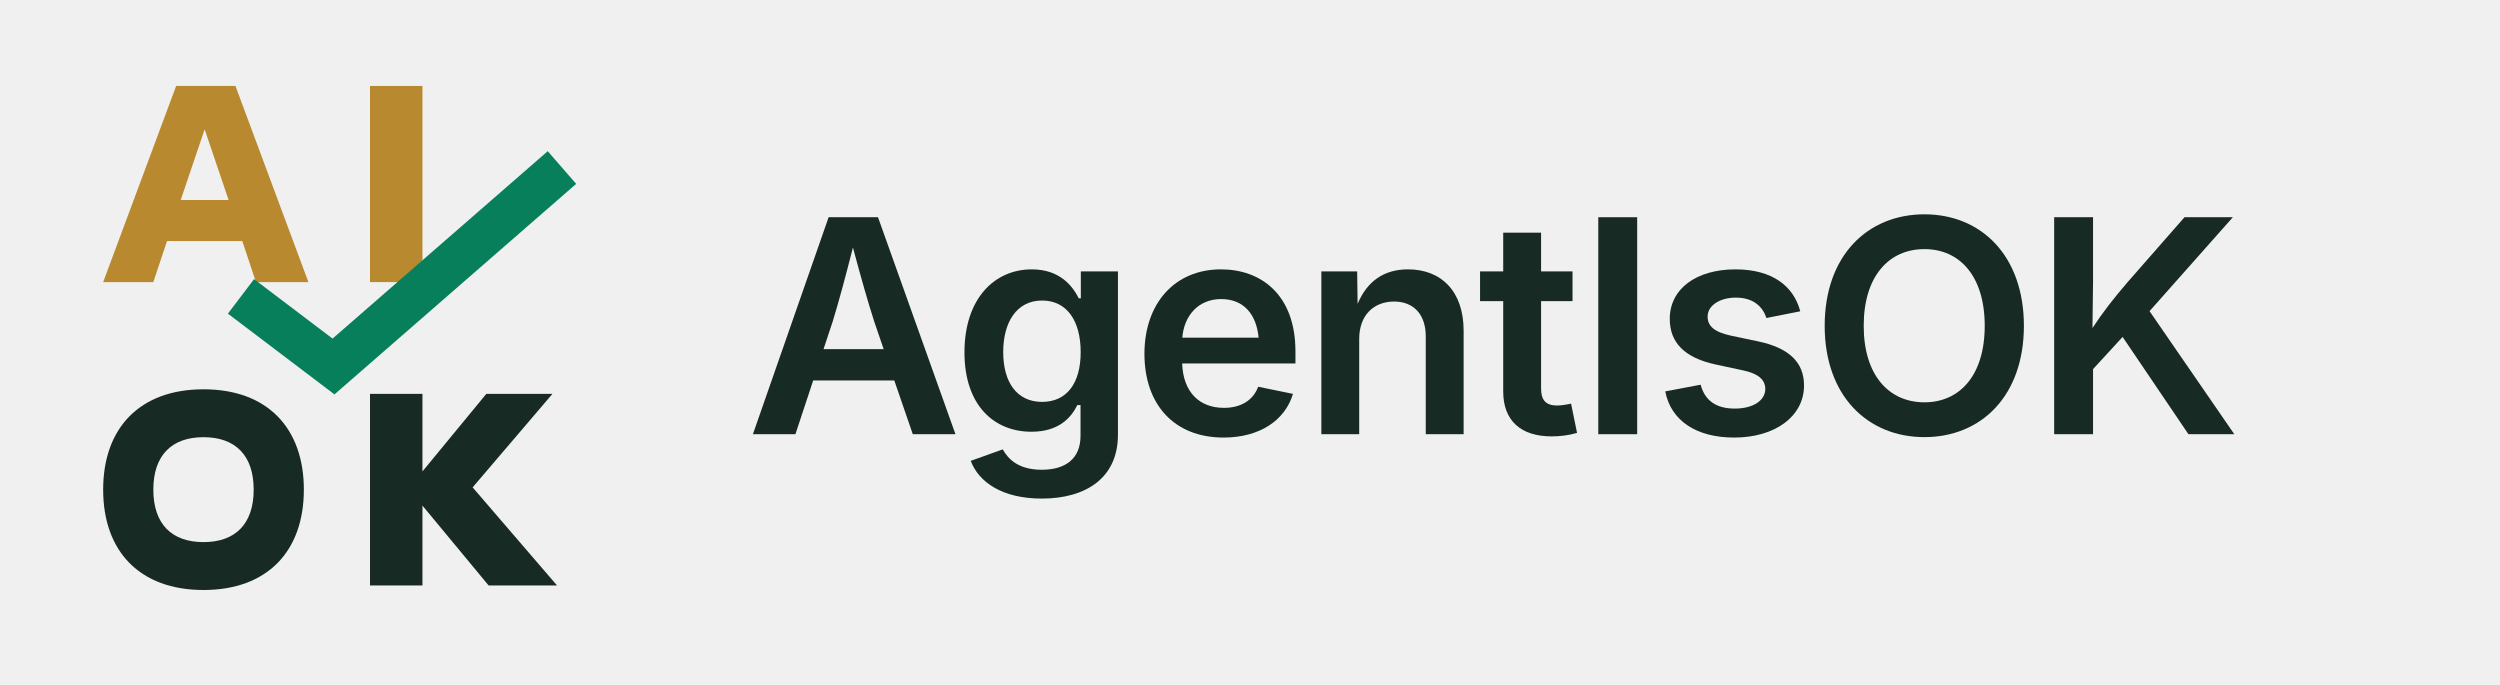
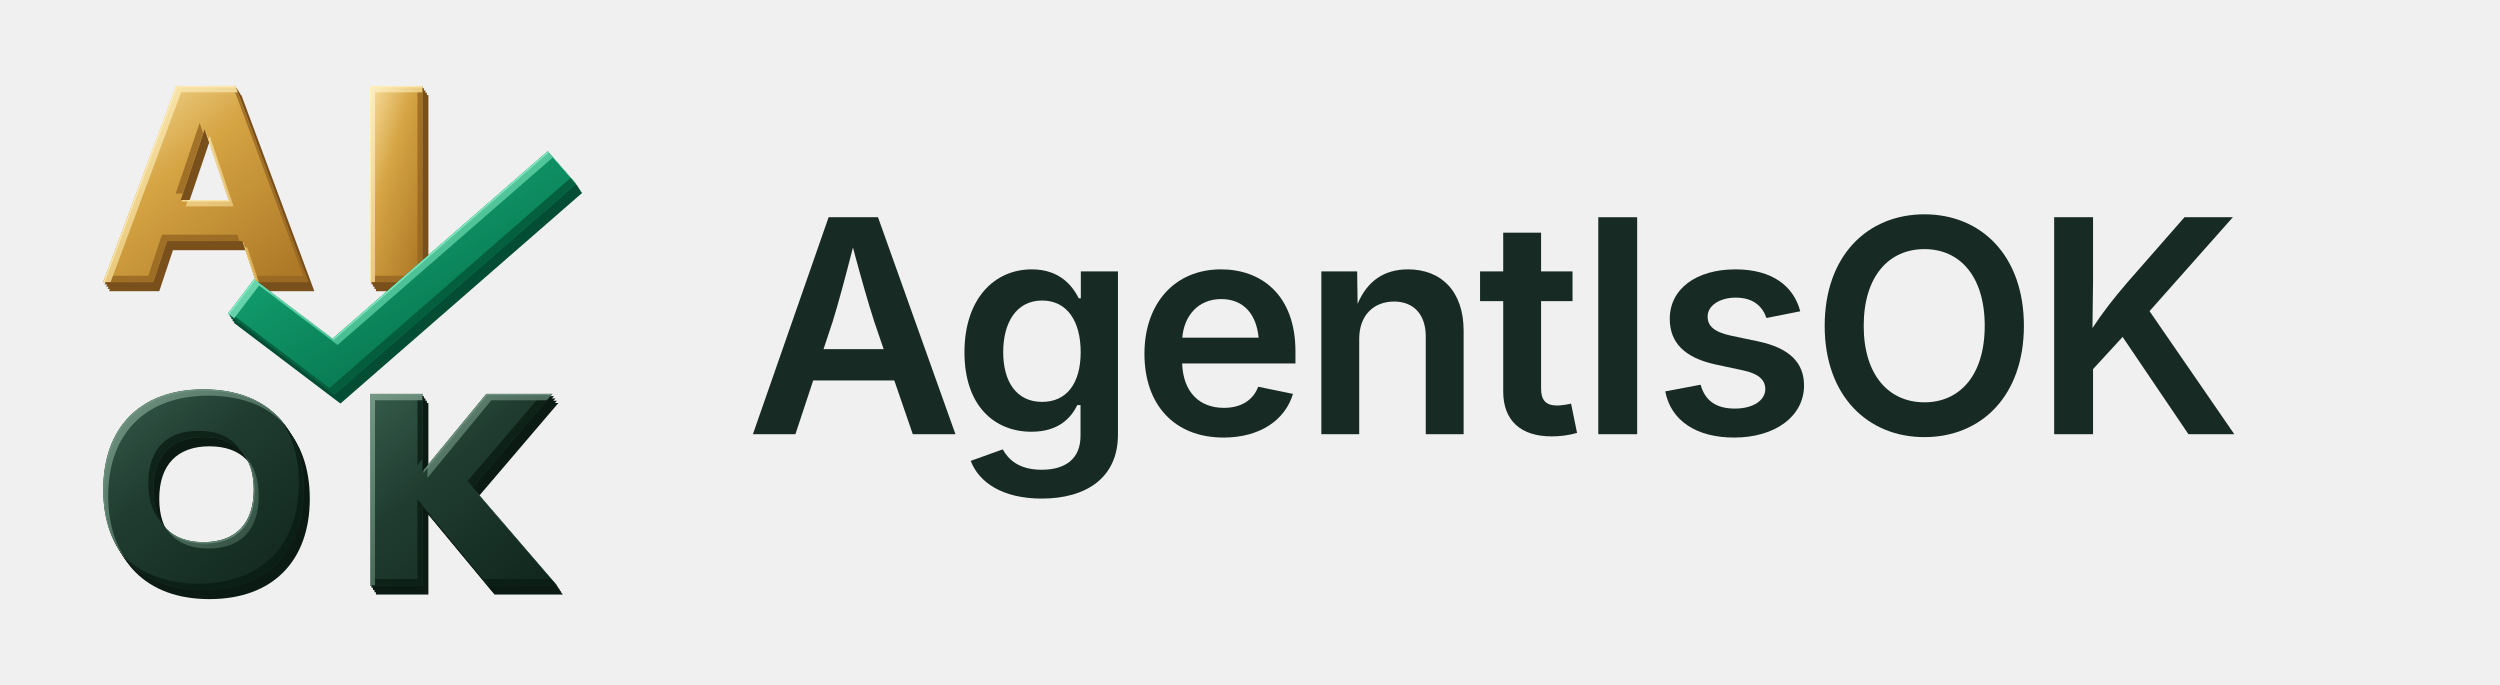
- <svg xmlns="http://www.w3.org/2000/svg" width="570" height="156" viewBox="0 0 570 156" role="img" aria-labelledby="title description" version="1.1" id="svg22">
-   <defs id="defs26" />
-   <g transform="matrix(0.52,0,0,0.52,10,4)" id="g18">
-     <g fill="#b8892e" id="g8">
-       <path fill-rule="evenodd" d="M 26,116 58,30 h 26 l 32,86 H 93 L 87,98 H 54 l -6,18 z M 60,80 H 81 L 70.5,49 Z" id="path4" />
-       <path d="m 143,30 h 23 v 86 h -23 z" id="path6" />
-     </g>
-     <g fill="#172b24" id="g14">
-       <path fill-rule="evenodd" d="m 70,163 c -28,0 -44,17 -44,44 0,27 16,44 44,44 28,0 44,-17 44,-44 0,-27 -16,-44 -44,-44 z m 0,21 c 14,0 22,8 22,23 0,15 -8,23 -22,23 -14,0 -22,-8 -22,-23 0,-15 8,-23 22,-23 z" id="path10" />
-       <path d="m 143,165 h 23 v 34 l 28,-34 h 29 l -35,41 37,43 h -30 l -29,-35 v 35 h -23 z" id="path12" />
-     </g>
-     <path d="m 94,128 33,25 93,-81" fill="none" stroke="#087f5b" stroke-width="19" stroke-linecap="square" stroke-linejoin="miter" id="path16" />
+ <svg xmlns="http://www.w3.org/2000/svg" width="570" height="156" viewBox="0 0 570 156" role="img" aria-labelledby="title description" version="1.1" id="svg206">
+   <defs id="defs210" />
+   <g transform="matrix(0.52,0,0,0.52,10,4)" id="g202">
+     <defs id="defs120">
+       <linearGradient id="relief-light-gold-face" x1="0" y1="0" x2="0.85" y2="1">
+         <stop offset="0" stop-color="#F9E0A0" id="stop4" />
+         <stop offset=".42" stop-color="#D5A443" id="stop6" />
+         <stop offset="1" stop-color="#AE7927" id="stop8" />
+       </linearGradient>
+       <linearGradient id="relief-light-gold-bevel" x1="0" y1="0" x2="1" y2="1">
+         <stop offset="0" stop-color="#FFF0BD" id="stop11" />
+         <stop offset="1" stop-color="#D5A443" id="stop13" />
+       </linearGradient>
+       <linearGradient id="relief-light-ink-face" x1="0" y1="0" x2="0.85" y2="1">
+         <stop offset="0" stop-color="#355B4B" id="stop16" />
+         <stop offset=".42" stop-color="#203C30" id="stop18" />
+         <stop offset="1" stop-color="#11281F" id="stop20" />
+       </linearGradient>
+       <linearGradient id="relief-light-ink-bevel" x1="0" y1="0" x2="1" y2="1">
+         <stop offset="0" stop-color="#749885" id="stop23" />
+         <stop offset="1" stop-color="#203C30" id="stop25" />
+       </linearGradient>
+       <linearGradient id="relief-light-green-face" x1="0" y1="0" x2="0.85" y2="1">
+         <stop offset="0" stop-color="#2AC292" id="stop28" />
+         <stop offset=".42" stop-color="#0F9567" id="stop30" />
+         <stop offset="1" stop-color="#056443" id="stop32" />
+       </linearGradient>
+       <linearGradient id="relief-light-green-bevel" x1="0" y1="0" x2="1" y2="1">
+         <stop offset="0" stop-color="#91F1CB" id="stop35" />
+         <stop offset="1" stop-color="#0F9567" id="stop37" />
+       </linearGradient>
+       <path id="relief-light-a" fill-rule="evenodd" d="M 26,116 58,30 h 26 l 32,86 H 93 L 87,98 H 54 l -6,18 z M 60,80 H 81 L 70.5,49 Z" />
+       <mask id="relief-light-a-lit" maskUnits="userSpaceOnUse" x="0" y="0" width="256" height="280">
+         <use href="#relief-light-a" fill="#ffffff" id="use41" />
+         <use href="#relief-light-a" fill="#000000" transform="translate(2.2,2.8)" id="use43" />
+       </mask>
+       <mask id="relief-light-a-shade" maskUnits="userSpaceOnUse" x="0" y="0" width="256" height="280">
+         <use href="#relief-light-a" fill="#ffffff" id="use46" />
+         <use href="#relief-light-a" fill="#000000" transform="translate(-2.2,-2.8)" id="use48" />
+       </mask>
+       <mask id="relief-light-a-rim" maskUnits="userSpaceOnUse" x="0" y="0" width="256" height="280">
+         <use href="#relief-light-a" fill="#ffffff" id="use51" />
+         <use href="#relief-light-a" fill="#000000" transform="translate(0.45,0.6)" id="use53" />
+       </mask>
+       <path id="relief-light-i" fill-rule="evenodd" d="m 143,30 h 23 v 86 h -23 z" />
+       <mask id="relief-light-i-lit" maskUnits="userSpaceOnUse" x="0" y="0" width="256" height="280">
+         <use href="#relief-light-i" fill="#ffffff" id="use57" />
+         <use href="#relief-light-i" fill="#000000" transform="translate(2.2,2.8)" id="use59" />
+       </mask>
+       <mask id="relief-light-i-shade" maskUnits="userSpaceOnUse" x="0" y="0" width="256" height="280">
+         <use href="#relief-light-i" fill="#ffffff" id="use62" />
+         <use href="#relief-light-i" fill="#000000" transform="translate(-2.2,-2.8)" id="use64" />
+       </mask>
+       <mask id="relief-light-i-rim" maskUnits="userSpaceOnUse" x="0" y="0" width="256" height="280">
+         <use href="#relief-light-i" fill="#ffffff" id="use67" />
+         <use href="#relief-light-i" fill="#000000" transform="translate(0.45,0.6)" id="use69" />
+       </mask>
+       <path id="relief-light-o" fill-rule="evenodd" d="m 70,163 c -28,0 -44,17 -44,44 0,27 16,44 44,44 28,0 44,-17 44,-44 0,-27 -16,-44 -44,-44 z m 0,21 c 14,0 22,8 22,23 0,15 -8,23 -22,23 -14,0 -22,-8 -22,-23 0,-15 8,-23 22,-23 z" />
+       <mask id="relief-light-o-lit" maskUnits="userSpaceOnUse" x="0" y="0" width="256" height="280">
+         <use href="#relief-light-o" fill="#ffffff" id="use73" />
+         <use href="#relief-light-o" fill="#000000" transform="translate(2.2,2.8)" id="use75" />
+       </mask>
+       <mask id="relief-light-o-shade" maskUnits="userSpaceOnUse" x="0" y="0" width="256" height="280">
+         <use href="#relief-light-o" fill="#ffffff" id="use78" />
+         <use href="#relief-light-o" fill="#000000" transform="translate(-2.2,-2.8)" id="use80" />
+       </mask>
+       <mask id="relief-light-o-rim" maskUnits="userSpaceOnUse" x="0" y="0" width="256" height="280">
+         <use href="#relief-light-o" fill="#ffffff" id="use83" />
+         <use href="#relief-light-o" fill="#000000" transform="translate(0.45,0.6)" id="use85" />
+       </mask>
+       <path id="relief-light-k" fill-rule="evenodd" d="m 143,165 h 23 v 34 l 28,-34 h 29 l -35,41 37,43 h -30 l -29,-35 v 35 h -23 z" />
+       <mask id="relief-light-k-lit" maskUnits="userSpaceOnUse" x="0" y="0" width="256" height="280">
+         <use href="#relief-light-k" fill="#ffffff" id="use89" />
+         <use href="#relief-light-k" fill="#000000" transform="translate(2.2,2.8)" id="use91" />
+       </mask>
+       <mask id="relief-light-k-shade" maskUnits="userSpaceOnUse" x="0" y="0" width="256" height="280">
+         <use href="#relief-light-k" fill="#ffffff" id="use94" />
+         <use href="#relief-light-k" fill="#000000" transform="translate(-2.2,-2.8)" id="use96" />
+       </mask>
+       <mask id="relief-light-k-rim" maskUnits="userSpaceOnUse" x="0" y="0" width="256" height="280">
+         <use href="#relief-light-k" fill="#ffffff" id="use99" />
+         <use href="#relief-light-k" fill="#000000" transform="translate(0.45,0.6)" id="use101" />
+       </mask>
+       <path id="relief-light-check" fill-rule="evenodd" d="M 92.161,114.693 126.567,140.758 220.92,58.579 233.401,72.901 127.433,165.242 80.68,129.83 Z" />
+       <mask id="relief-light-check-lit" maskUnits="userSpaceOnUse" x="0" y="0" width="256" height="280">
+         <use href="#relief-light-check" fill="#ffffff" id="use105" />
+         <use href="#relief-light-check" fill="#000000" transform="translate(2.2,2.8)" id="use107" />
+       </mask>
+       <mask id="relief-light-check-shade" maskUnits="userSpaceOnUse" x="0" y="0" width="256" height="280">
+         <use href="#relief-light-check" fill="#ffffff" id="use110" />
+         <use href="#relief-light-check" fill="#000000" transform="translate(-2.2,-2.8)" id="use112" />
+       </mask>
+       <mask id="relief-light-check-rim" maskUnits="userSpaceOnUse" x="0" y="0" width="256" height="280">
+         <use href="#relief-light-check" fill="#ffffff" id="use115" />
+         <use href="#relief-light-check" fill="#000000" transform="translate(0.45,0.6)" id="use117" />
+       </mask>
+     </defs>
+     <use href="#relief-light-a" fill="#79501b" transform="translate(2.6,4)" id="use122" />
+     <use href="#relief-light-a" fill="#79501b" transform="translate(1.95,3)" id="use124" />
+     <use href="#relief-light-a" fill="#79501b" transform="translate(1.3,2)" id="use126" />
+     <use href="#relief-light-a" fill="#79501b" transform="translate(0.65,1)" id="use128" />
+     <use href="#relief-light-a" fill="url(#relief-light-gold-face)" id="use130" />
+     <use href="#relief-light-a" fill="#956522" opacity="0.8" mask="url(#relief-light-a-shade)" id="use132" />
+     <use href="#relief-light-a" fill="url(#relief-light-gold-bevel)" mask="url(#relief-light-a-lit)" id="use134" />
+     <use href="#relief-light-a" fill="#fff0bd" opacity="0.75" mask="url(#relief-light-a-rim)" id="use136" />
+     <use href="#relief-light-i" fill="#79501b" transform="translate(2.6,4)" id="use138" />
+     <use href="#relief-light-i" fill="#79501b" transform="translate(1.95,3)" id="use140" />
+     <use href="#relief-light-i" fill="#79501b" transform="translate(1.3,2)" id="use142" />
+     <use href="#relief-light-i" fill="#79501b" transform="translate(0.65,1)" id="use144" />
+     <use href="#relief-light-i" fill="url(#relief-light-gold-face)" id="use146" />
+     <use href="#relief-light-i" fill="#956522" opacity="0.8" mask="url(#relief-light-i-shade)" id="use148" />
+     <use href="#relief-light-i" fill="url(#relief-light-gold-bevel)" mask="url(#relief-light-i-lit)" id="use150" />
+     <use href="#relief-light-i" fill="#fff0bd" opacity="0.75" mask="url(#relief-light-i-rim)" id="use152" />
+     <use href="#relief-light-o" fill="#0b1b14" transform="translate(2.6,4)" id="use154" />
+     <use href="#relief-light-o" fill="#0b1b14" transform="translate(1.95,3)" id="use156" />
+     <use href="#relief-light-o" fill="#0b1b14" transform="translate(1.3,2)" id="use158" />
+     <use href="#relief-light-o" fill="#0b1b14" transform="translate(0.65,1)" id="use160" />
+     <use href="#relief-light-o" fill="url(#relief-light-ink-face)" id="use162" />
+     <use href="#relief-light-o" fill="#0a1b13" opacity="0.8" mask="url(#relief-light-o-shade)" id="use164" />
+     <use href="#relief-light-o" fill="url(#relief-light-ink-bevel)" mask="url(#relief-light-o-lit)" id="use166" />
+     <use href="#relief-light-o" fill="#749885" opacity="0.75" mask="url(#relief-light-o-rim)" id="use168" />
+     <use href="#relief-light-k" fill="#0b1b14" transform="translate(2.6,4)" id="use170" />
+     <use href="#relief-light-k" fill="#0b1b14" transform="translate(1.95,3)" id="use172" />
+     <use href="#relief-light-k" fill="#0b1b14" transform="translate(1.3,2)" id="use174" />
+     <use href="#relief-light-k" fill="#0b1b14" transform="translate(0.65,1)" id="use176" />
+     <use href="#relief-light-k" fill="url(#relief-light-ink-face)" id="use178" />
+     <use href="#relief-light-k" fill="#0a1b13" opacity="0.8" mask="url(#relief-light-k-shade)" id="use180" />
+     <use href="#relief-light-k" fill="url(#relief-light-ink-bevel)" mask="url(#relief-light-k-lit)" id="use182" />
+     <use href="#relief-light-k" fill="#749885" opacity="0.75" mask="url(#relief-light-k-rim)" id="use184" />
+     <use href="#relief-light-check" fill="#034d34" transform="translate(2.6,4)" id="use186" />
+     <use href="#relief-light-check" fill="#034d34" transform="translate(1.95,3)" id="use188" />
+     <use href="#relief-light-check" fill="#034d34" transform="translate(1.3,2)" id="use190" />
+     <use href="#relief-light-check" fill="#034d34" transform="translate(0.65,1)" id="use192" />
+     <use href="#relief-light-check" fill="url(#relief-light-green-face)" id="use194" />
+     <use href="#relief-light-check" fill="#035637" opacity="0.8" mask="url(#relief-light-check-shade)" id="use196" />
+     <use href="#relief-light-check" fill="url(#relief-light-green-bevel)" mask="url(#relief-light-check-lit)" id="use198" />
+     <use href="#relief-light-check" fill="#91f1cb" opacity="0.75" mask="url(#relief-light-check-rim)" id="use200" />
  </g>
-   <g aria-label="AgentIsOK" id="text20" style="font-weight:600;font-size:68px;font-family:Inter;letter-spacing:-1.5;fill:#172b24">
-     <path d="m 171.66,99 h 9.695 l 4.051,-12.252 h 18.494 L 208.117,99 h 9.729 L 200.182,49.527 h -11.256 z m 16.104,-19.391 2.092,-6.309 c 1.361,-4.416 2.855,-9.961 4.615,-16.867 1.826,6.84 3.387,12.318 4.848,16.867 l 2.158,6.309 z" id="path28" />
-     <path d="m 237.529,113.676 c 9.994,0 17.365,-4.648 17.365,-14.576 V 61.879 h -8.467 v 6.143 h -0.465 c -1.328,-2.623 -4.15,-6.607 -10.725,-6.607 -8.566,0 -15.34,6.74 -15.34,18.926 0,12.086 6.74,18.096 15.273,18.096 6.408,0 9.131,-3.387 10.459,-6.076 h 0.73 v 7.006 c 0,5.312 -3.52,7.736 -8.865,7.736 -5.412,0 -7.703,-2.557 -8.865,-4.648 l -7.305,2.623 c 1.859,4.914 7.271,8.6 16.203,8.6 z m 0.066,-22.047 c -5.777,0 -8.865,-4.516 -8.865,-11.355 0,-6.74 3.021,-11.754 8.865,-11.754 5.711,0 8.799,4.715 8.799,11.754 0,7.105 -3.154,11.355 -8.799,11.355 z" id="path30" />
-     <path d="m 278.961,99.764 c 8.268,0 14.045,-3.951 15.838,-9.961 l -7.936,-1.627 c -1.162,3.154 -4.018,4.814 -7.803,4.814 -5.545,0 -9.297,-3.52 -9.529,-10.127 h 25.832 v -2.723 c 0,-13.016 -7.902,-18.727 -16.967,-18.727 -10.625,0 -17.465,7.836 -17.465,19.258 0,11.621 6.84,19.092 18.029,19.092 z m -9.396,-22.777 c 0.398,-4.947 3.586,-8.799 8.865,-8.799 5.146,0 8.035,3.486 8.533,8.799 z" id="path32" />
-     <path d="m 309.9,77.252 c 0,-5.379 3.32,-8.5 7.936,-8.5 4.516,0 7.238,2.988 7.238,7.969 V 99 h 8.633 V 75.393 c 0,-8.932 -5.047,-13.979 -12.684,-13.979 -5.445,0 -9.297,2.656 -11.488,7.869 l -0.1,-7.404 h -8.168 V 99 h 8.633 z" id="path34" />
-     <path d="m 358.537,61.879 h -7.172 v -8.832 h -8.633 v 8.832 h -5.279 v 6.773 h 5.279 v 20.619 c 0,6.574 3.951,10.227 11.057,10.227 1.826,0 3.885,-0.232 5.777,-0.797 l -1.361,-6.674 c -0.83,0.199 -2.357,0.432 -3.154,0.432 -2.623,0 -3.686,-1.229 -3.686,-3.918 V 68.652 h 7.172 z" id="path36" />
-     <path d="M 373.273,49.527 H 364.408 V 99 h 8.865 z" id="path38" />
-     <path d="m 395.381,99.764 c 9.363,0 15.938,-4.848 15.938,-11.887 0,-5.213 -3.354,-8.533 -10.393,-10.027 l -6.309,-1.328 c -3.785,-0.83 -5.279,-2.191 -5.279,-4.35 0,-2.523 2.789,-4.316 6.441,-4.316 3.984,0 6.109,2.059 6.973,4.648 l 7.703,-1.527 c -1.494,-5.744 -6.375,-9.562 -14.775,-9.562 -8.898,0 -14.975,4.416 -14.975,11.289 0,5.445 3.42,8.865 10.426,10.393 l 6.342,1.361 c 3.387,0.73 5.014,2.092 5.014,4.25 0,2.523 -2.689,4.449 -6.939,4.449 -4.217,0 -6.807,-1.76 -7.803,-5.445 l -8.068,1.527 c 1.295,6.74 7.172,10.525 15.705,10.525 z" id="path40" />
-     <path d="m 438.771,99.664 c 12.949,0 22.678,-9.396 22.678,-25.367 0,-16.004 -9.729,-25.434 -22.678,-25.434 -12.982,0 -22.744,9.43 -22.744,25.434 0,15.938 9.762,25.367 22.744,25.367 z m 0,-7.936 c -8.102,0 -13.846,-6.176 -13.846,-17.432 0,-11.322 5.744,-17.498 13.846,-17.498 8.035,0 13.746,6.143 13.746,17.498 0,11.289 -5.711,17.432 -13.746,17.432 z" id="path42" />
-     <path d="m 468.35,99 h 8.865 V 84.158 L 483.955,76.82 498.963,99 h 10.459 L 490.098,70.943 509.09,49.527 h -11.023 l -12.982,14.809 c -3.254,3.785 -5.678,6.906 -8.002,10.459 l 0.133,-10.592 V 49.527 h -8.865 z" id="path44" />
+   <g aria-label="AgentIsOK" id="text204" style="font-weight:600;font-size:68px;font-family:Inter;letter-spacing:-1.5;fill:#172b24">
+     <path d="m 171.66,99 h 9.695 l 4.051,-12.252 h 18.494 L 208.117,99 h 9.729 L 200.182,49.527 h -11.256 z m 16.104,-19.391 2.092,-6.309 c 1.361,-4.416 2.855,-9.961 4.615,-16.867 1.826,6.84 3.387,12.318 4.848,16.867 l 2.158,6.309 z" id="path212" />
+     <path d="m 237.529,113.676 c 9.994,0 17.365,-4.648 17.365,-14.576 V 61.879 h -8.467 v 6.143 h -0.465 c -1.328,-2.623 -4.15,-6.607 -10.725,-6.607 -8.566,0 -15.34,6.74 -15.34,18.926 0,12.086 6.74,18.096 15.273,18.096 6.408,0 9.131,-3.387 10.459,-6.076 h 0.73 v 7.006 c 0,5.312 -3.52,7.736 -8.865,7.736 -5.412,0 -7.703,-2.557 -8.865,-4.648 l -7.305,2.623 c 1.859,4.914 7.271,8.6 16.203,8.6 z m 0.066,-22.047 c -5.777,0 -8.865,-4.516 -8.865,-11.355 0,-6.74 3.021,-11.754 8.865,-11.754 5.711,0 8.799,4.715 8.799,11.754 0,7.105 -3.154,11.355 -8.799,11.355 z" id="path214" />
+     <path d="m 278.961,99.764 c 8.268,0 14.045,-3.951 15.838,-9.961 l -7.936,-1.627 c -1.162,3.154 -4.018,4.814 -7.803,4.814 -5.545,0 -9.297,-3.52 -9.529,-10.127 h 25.832 v -2.723 c 0,-13.016 -7.902,-18.727 -16.967,-18.727 -10.625,0 -17.465,7.836 -17.465,19.258 0,11.621 6.84,19.092 18.029,19.092 z m -9.396,-22.777 c 0.398,-4.947 3.586,-8.799 8.865,-8.799 5.146,0 8.035,3.486 8.533,8.799 z" id="path216" />
+     <path d="m 309.9,77.252 c 0,-5.379 3.32,-8.5 7.936,-8.5 4.516,0 7.238,2.988 7.238,7.969 V 99 h 8.633 V 75.393 c 0,-8.932 -5.047,-13.979 -12.684,-13.979 -5.445,0 -9.297,2.656 -11.488,7.869 l -0.1,-7.404 h -8.168 V 99 h 8.633 z" id="path218" />
+     <path d="m 358.537,61.879 h -7.172 v -8.832 h -8.633 v 8.832 h -5.279 v 6.773 h 5.279 v 20.619 c 0,6.574 3.951,10.227 11.057,10.227 1.826,0 3.885,-0.232 5.777,-0.797 l -1.361,-6.674 c -0.83,0.199 -2.357,0.432 -3.154,0.432 -2.623,0 -3.686,-1.229 -3.686,-3.918 V 68.652 h 7.172 z" id="path220" />
+     <path d="M 373.273,49.527 H 364.408 V 99 h 8.865 z" id="path222" />
+     <path d="m 395.381,99.764 c 9.363,0 15.938,-4.848 15.938,-11.887 0,-5.213 -3.354,-8.533 -10.393,-10.027 l -6.309,-1.328 c -3.785,-0.83 -5.279,-2.191 -5.279,-4.35 0,-2.523 2.789,-4.316 6.441,-4.316 3.984,0 6.109,2.059 6.973,4.648 l 7.703,-1.527 c -1.494,-5.744 -6.375,-9.562 -14.775,-9.562 -8.898,0 -14.975,4.416 -14.975,11.289 0,5.445 3.42,8.865 10.426,10.393 l 6.342,1.361 c 3.387,0.73 5.014,2.092 5.014,4.25 0,2.523 -2.689,4.449 -6.939,4.449 -4.217,0 -6.807,-1.76 -7.803,-5.445 l -8.068,1.527 c 1.295,6.74 7.172,10.525 15.705,10.525 z" id="path224" />
+     <path d="m 438.771,99.664 c 12.949,0 22.678,-9.396 22.678,-25.367 0,-16.004 -9.729,-25.434 -22.678,-25.434 -12.982,0 -22.744,9.43 -22.744,25.434 0,15.938 9.762,25.367 22.744,25.367 z m 0,-7.936 c -8.102,0 -13.846,-6.176 -13.846,-17.432 0,-11.322 5.744,-17.498 13.846,-17.498 8.035,0 13.746,6.143 13.746,17.498 0,11.289 -5.711,17.432 -13.746,17.432 z" id="path226" />
+     <path d="m 468.35,99 h 8.865 V 84.158 L 483.955,76.82 498.963,99 h 10.459 L 490.098,70.943 509.09,49.527 h -11.023 l -12.982,14.809 c -3.254,3.785 -5.678,6.906 -8.002,10.459 l 0.133,-10.592 V 49.527 h -8.865 z" id="path228" />
  </g>
</svg>
